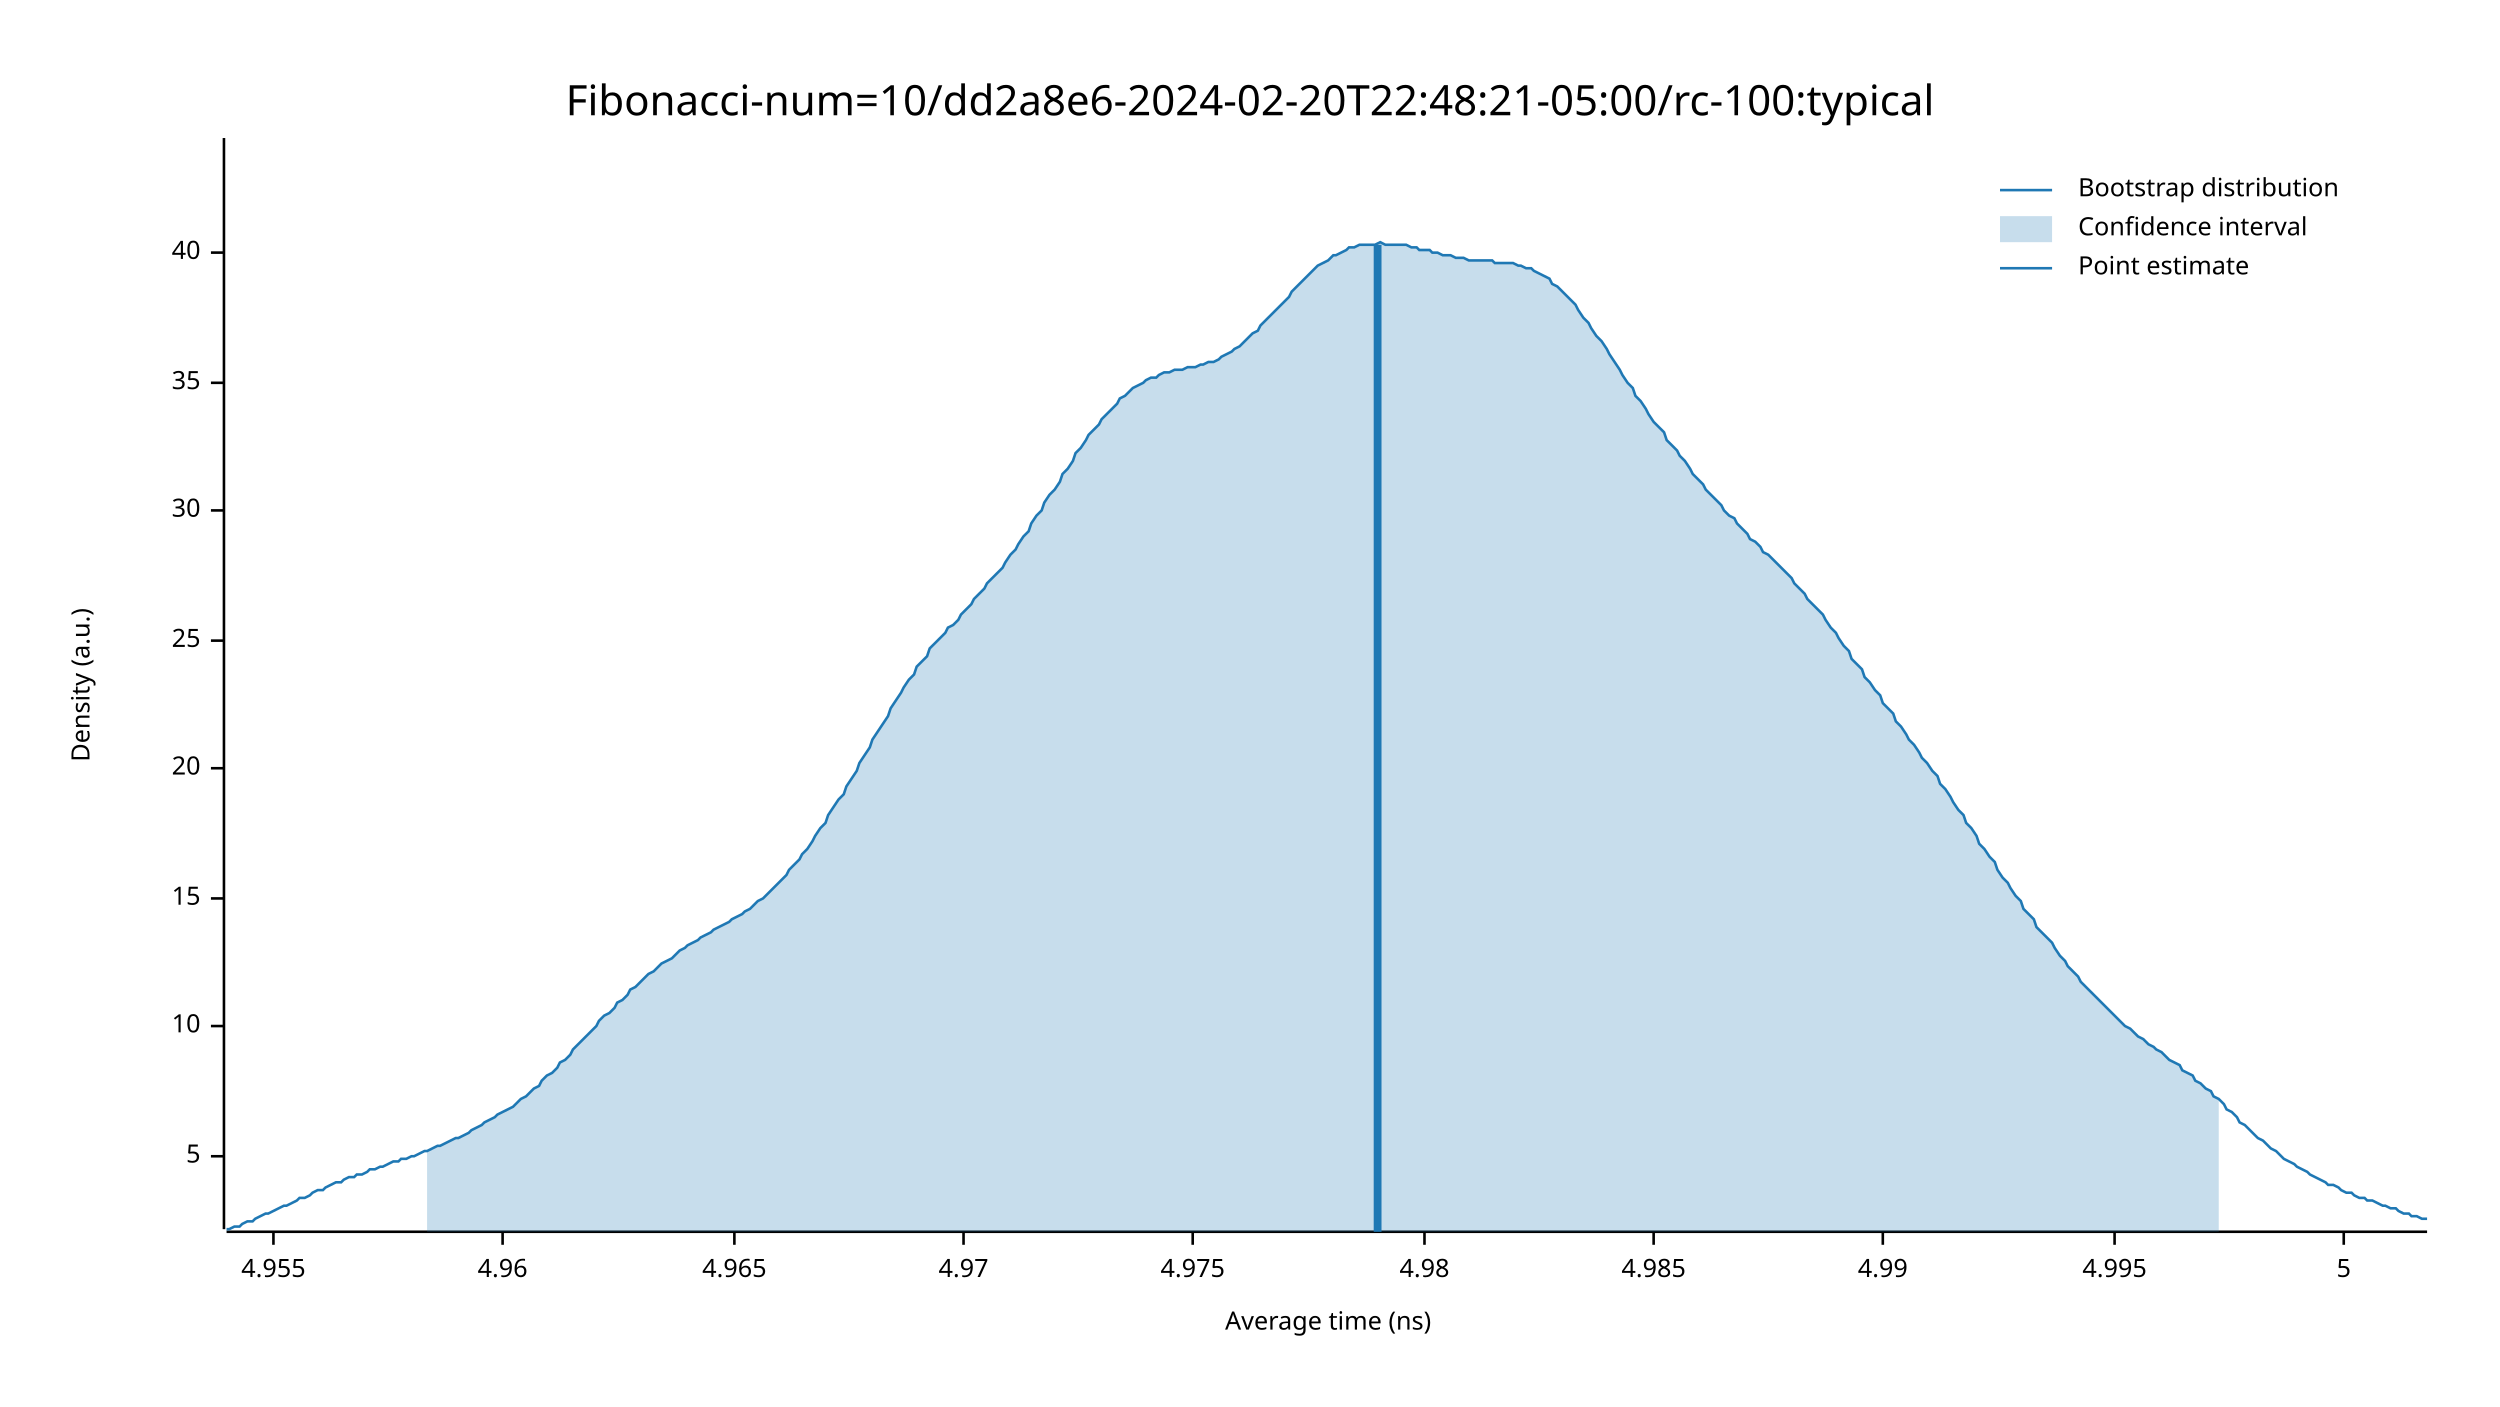
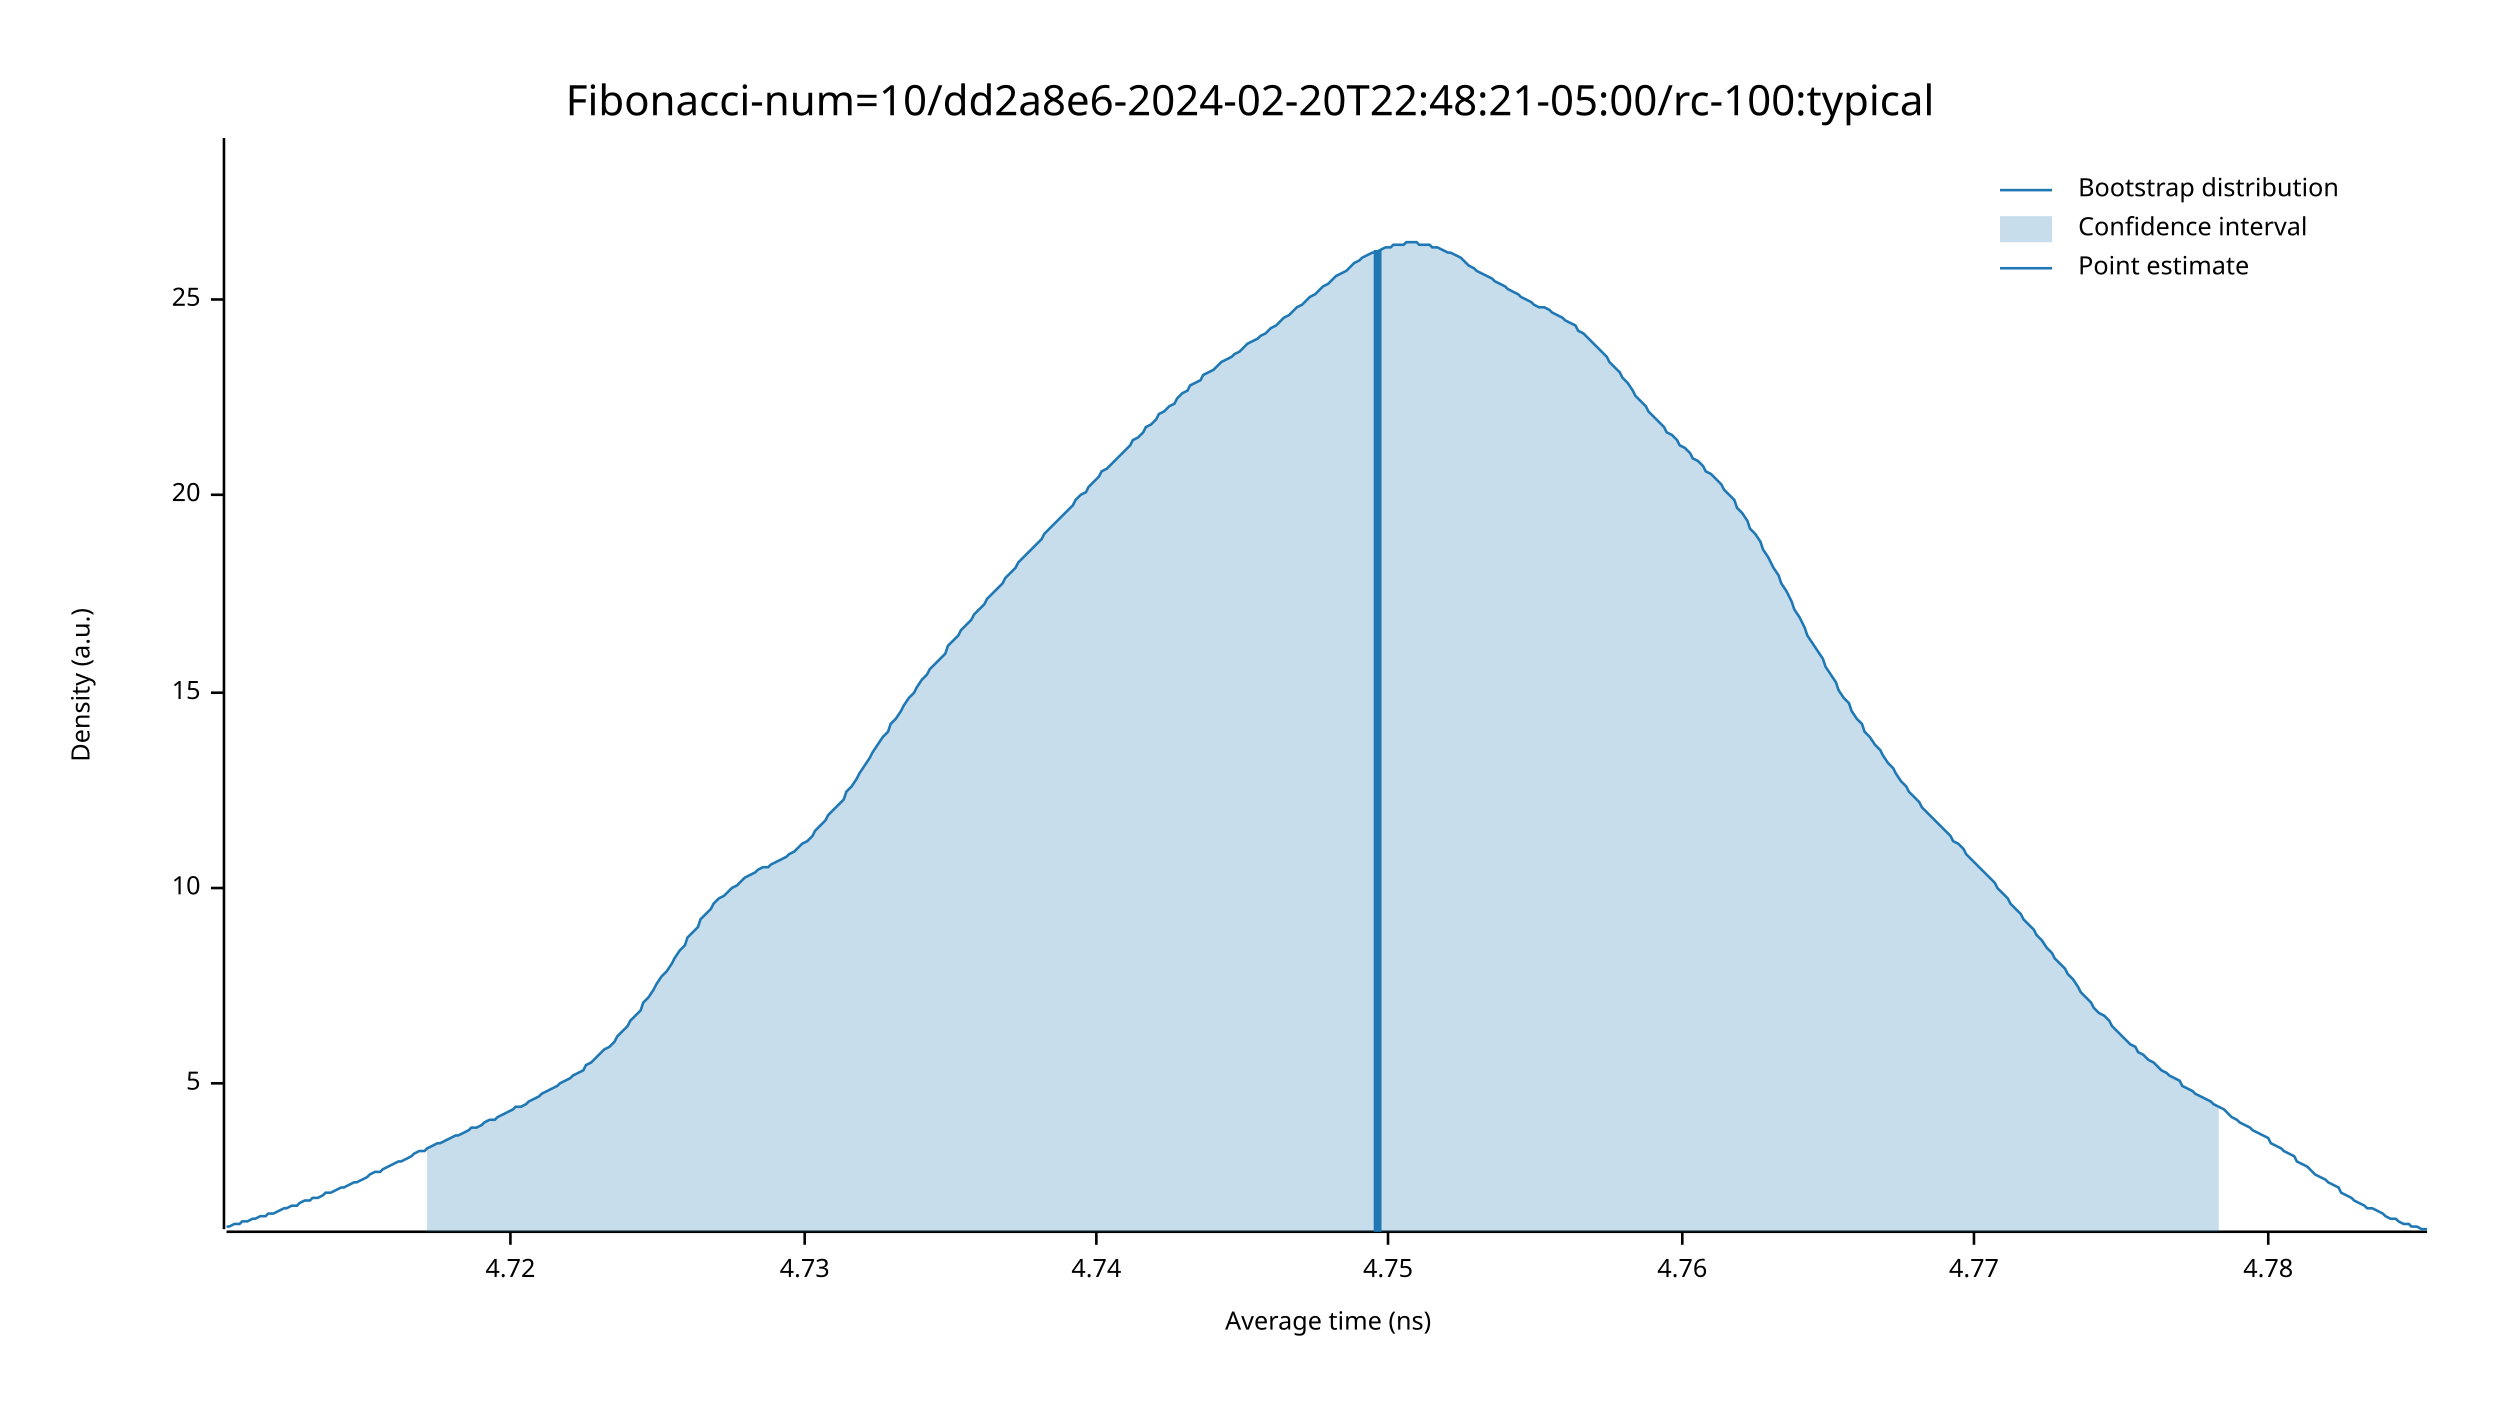
<svg xmlns="http://www.w3.org/2000/svg" width="960" height="540" viewBox="0 0 960 540">
  <text x="480" y="32" dy="0.76em" text-anchor="middle" font-family="sans-serif" font-size="16.129" opacity="1" fill="#000000">
Fibonacci-num=10/dd2a8e6-2024-02-20T22:48:21-05:00/rc-100:typical
</text>
  <text x="27" y="263" dy="0.76em" text-anchor="middle" font-family="sans-serif" font-size="9.677" opacity="1" fill="#000000" transform="rotate(270, 27, 263)">
Density (a.u.)
</text>
  <text x="510" y="513" dy="-0.5ex" text-anchor="middle" font-family="sans-serif" font-size="9.677" opacity="1" fill="#000000">
Average time (ns)
</text>
  <polyline fill="none" opacity="1" stroke="#000000" stroke-width="1" points="86,53 86,472 " />
-   <text x="77" y="444" dy="0.5ex" text-anchor="end" font-family="sans-serif" font-size="9.677" opacity="1" fill="#000000">
+   <text x="77" y="416" dy="0.5ex" text-anchor="end" font-family="sans-serif" font-size="9.677" opacity="1" fill="#000000">
5
</text>
-   <polyline fill="none" opacity="1" stroke="#000000" stroke-width="1" points="81,444 86,444 " />
-   <text x="77" y="394" dy="0.5ex" text-anchor="end" font-family="sans-serif" font-size="9.677" opacity="1" fill="#000000">
+   <polyline fill="none" opacity="1" stroke="#000000" stroke-width="1" points="81,416 86,416 " />
+   <text x="77" y="341" dy="0.5ex" text-anchor="end" font-family="sans-serif" font-size="9.677" opacity="1" fill="#000000">
10
</text>
-   <polyline fill="none" opacity="1" stroke="#000000" stroke-width="1" points="81,394 86,394 " />
-   <text x="77" y="345" dy="0.5ex" text-anchor="end" font-family="sans-serif" font-size="9.677" opacity="1" fill="#000000">
+   <polyline fill="none" opacity="1" stroke="#000000" stroke-width="1" points="81,341 86,341 " />
+   <text x="77" y="266" dy="0.5ex" text-anchor="end" font-family="sans-serif" font-size="9.677" opacity="1" fill="#000000">
15
</text>
-   <polyline fill="none" opacity="1" stroke="#000000" stroke-width="1" points="81,345 86,345 " />
-   <text x="77" y="295" dy="0.5ex" text-anchor="end" font-family="sans-serif" font-size="9.677" opacity="1" fill="#000000">
+   <polyline fill="none" opacity="1" stroke="#000000" stroke-width="1" points="81,266 86,266 " />
+   <text x="77" y="190" dy="0.5ex" text-anchor="end" font-family="sans-serif" font-size="9.677" opacity="1" fill="#000000">
20
</text>
-   <polyline fill="none" opacity="1" stroke="#000000" stroke-width="1" points="81,295 86,295 " />
-   <text x="77" y="246" dy="0.5ex" text-anchor="end" font-family="sans-serif" font-size="9.677" opacity="1" fill="#000000">
+   <polyline fill="none" opacity="1" stroke="#000000" stroke-width="1" points="81,190 86,190 " />
+   <text x="77" y="115" dy="0.5ex" text-anchor="end" font-family="sans-serif" font-size="9.677" opacity="1" fill="#000000">
25
</text>
-   <polyline fill="none" opacity="1" stroke="#000000" stroke-width="1" points="81,246 86,246 " />
-   <text x="77" y="196" dy="0.5ex" text-anchor="end" font-family="sans-serif" font-size="9.677" opacity="1" fill="#000000">
- 30
+   <polyline fill="none" opacity="1" stroke="#000000" stroke-width="1" points="81,115 86,115 " />
+   <polyline fill="none" opacity="1" stroke="#000000" stroke-width="1" points="87,473 932,473 " />
+   <text x="196" y="483" dy="0.76em" text-anchor="middle" font-family="sans-serif" font-size="9.677" opacity="1" fill="#000000">
+ 4.72
</text>
-   <polyline fill="none" opacity="1" stroke="#000000" stroke-width="1" points="81,196 86,196 " />
-   <text x="77" y="147" dy="0.5ex" text-anchor="end" font-family="sans-serif" font-size="9.677" opacity="1" fill="#000000">
- 35
+   <polyline fill="none" opacity="1" stroke="#000000" stroke-width="1" points="196,473 196,478 " />
+   <text x="309" y="483" dy="0.76em" text-anchor="middle" font-family="sans-serif" font-size="9.677" opacity="1" fill="#000000">
+ 4.73
</text>
-   <polyline fill="none" opacity="1" stroke="#000000" stroke-width="1" points="81,147 86,147 " />
-   <text x="77" y="97" dy="0.5ex" text-anchor="end" font-family="sans-serif" font-size="9.677" opacity="1" fill="#000000">
- 40
+   <polyline fill="none" opacity="1" stroke="#000000" stroke-width="1" points="309,473 309,478 " />
+   <text x="421" y="483" dy="0.76em" text-anchor="middle" font-family="sans-serif" font-size="9.677" opacity="1" fill="#000000">
+ 4.74
</text>
-   <polyline fill="none" opacity="1" stroke="#000000" stroke-width="1" points="81,97 86,97 " />
-   <polyline fill="none" opacity="1" stroke="#000000" stroke-width="1" points="87,473 932,473 " />
-   <text x="105" y="483" dy="0.76em" text-anchor="middle" font-family="sans-serif" font-size="9.677" opacity="1" fill="#000000">
- 4.955
+   <polyline fill="none" opacity="1" stroke="#000000" stroke-width="1" points="421,473 421,478 " />
+   <text x="533" y="483" dy="0.76em" text-anchor="middle" font-family="sans-serif" font-size="9.677" opacity="1" fill="#000000">
+ 4.75
</text>
-   <polyline fill="none" opacity="1" stroke="#000000" stroke-width="1" points="105,473 105,478 " />
-   <text x="193" y="483" dy="0.76em" text-anchor="middle" font-family="sans-serif" font-size="9.677" opacity="1" fill="#000000">
- 4.96
+   <polyline fill="none" opacity="1" stroke="#000000" stroke-width="1" points="533,473 533,478 " />
+   <text x="646" y="483" dy="0.76em" text-anchor="middle" font-family="sans-serif" font-size="9.677" opacity="1" fill="#000000">
+ 4.76
</text>
-   <polyline fill="none" opacity="1" stroke="#000000" stroke-width="1" points="193,473 193,478 " />
-   <text x="282" y="483" dy="0.76em" text-anchor="middle" font-family="sans-serif" font-size="9.677" opacity="1" fill="#000000">
- 4.965
+   <polyline fill="none" opacity="1" stroke="#000000" stroke-width="1" points="646,473 646,478 " />
+   <text x="758" y="483" dy="0.76em" text-anchor="middle" font-family="sans-serif" font-size="9.677" opacity="1" fill="#000000">
+ 4.77
</text>
-   <polyline fill="none" opacity="1" stroke="#000000" stroke-width="1" points="282,473 282,478 " />
-   <text x="370" y="483" dy="0.76em" text-anchor="middle" font-family="sans-serif" font-size="9.677" opacity="1" fill="#000000">
- 4.97
+   <polyline fill="none" opacity="1" stroke="#000000" stroke-width="1" points="758,473 758,478 " />
+   <text x="871" y="483" dy="0.76em" text-anchor="middle" font-family="sans-serif" font-size="9.677" opacity="1" fill="#000000">
+ 4.78
</text>
-   <polyline fill="none" opacity="1" stroke="#000000" stroke-width="1" points="370,473 370,478 " />
-   <text x="458" y="483" dy="0.76em" text-anchor="middle" font-family="sans-serif" font-size="9.677" opacity="1" fill="#000000">
- 4.975
- </text>
-   <polyline fill="none" opacity="1" stroke="#000000" stroke-width="1" points="458,473 458,478 " />
-   <text x="547" y="483" dy="0.76em" text-anchor="middle" font-family="sans-serif" font-size="9.677" opacity="1" fill="#000000">
- 4.98
- </text>
-   <polyline fill="none" opacity="1" stroke="#000000" stroke-width="1" points="547,473 547,478 " />
-   <text x="635" y="483" dy="0.76em" text-anchor="middle" font-family="sans-serif" font-size="9.677" opacity="1" fill="#000000">
- 4.985
- </text>
-   <polyline fill="none" opacity="1" stroke="#000000" stroke-width="1" points="635,473 635,478 " />
-   <text x="723" y="483" dy="0.76em" text-anchor="middle" font-family="sans-serif" font-size="9.677" opacity="1" fill="#000000">
- 4.99
- </text>
-   <polyline fill="none" opacity="1" stroke="#000000" stroke-width="1" points="723,473 723,478 " />
-   <text x="812" y="483" dy="0.76em" text-anchor="middle" font-family="sans-serif" font-size="9.677" opacity="1" fill="#000000">
- 4.995
- </text>
-   <polyline fill="none" opacity="1" stroke="#000000" stroke-width="1" points="812,473 812,478 " />
-   <text x="900" y="483" dy="0.76em" text-anchor="middle" font-family="sans-serif" font-size="9.677" opacity="1" fill="#000000">
- 5
- </text>
-   <polyline fill="none" opacity="1" stroke="#000000" stroke-width="1" points="900,473 900,478 " />
-   <polyline fill="none" opacity="1" stroke="#1F78B4" stroke-width="1" points="87,472 88,472 90,471 92,471 93,470 95,469 97,469 98,468 100,467 102,466 103,466 105,465 107,464 109,463 110,463 112,462 114,461 115,460 117,460 119,459 120,458 122,457 124,457 125,456 127,455 129,454 131,454 132,453 134,452 136,452 137,451 139,451 141,450 142,449 144,449 146,448 147,448 149,447 151,446 153,446 154,445 156,445 158,444 159,444 161,443 163,442 164,442 166,441 168,440 169,440 171,439 173,438 175,437 176,437 178,436 180,435 181,434 183,433 185,432 186,431 188,430 190,429 191,428 193,427 195,426 197,425 198,424 200,422 202,421 203,420 205,418 207,417 208,415 210,413 212,412 214,410 215,408 217,407 219,405 220,403 222,401 224,399 225,398 227,396 229,394 230,392 232,390 234,389 236,387 237,385 239,384 241,382 242,380 244,379 246,377 247,376 249,374 251,373 252,372 254,370 256,369 258,368 259,367 261,365 263,364 264,363 266,362 268,361 269,360 271,359 273,358 274,357 276,356 278,355 280,354 281,353 283,352 285,351 286,350 288,349 290,347 291,346 293,345 295,343 296,342 298,340 300,338 302,336 303,334 305,332 307,330 308,328 310,326 312,323 313,321 315,318 317,316 318,313 320,310 322,307 324,305 325,302 327,299 329,296 330,293 332,290 334,287 335,284 337,281 339,278 341,275 342,272 344,269 346,266 347,264 349,261 351,259 352,256 354,254 356,252 357,249 359,247 361,245 363,243 364,241 366,240 368,238 369,236 371,234 373,232 374,230 376,228 378,226 379,224 381,222 383,220 385,218 386,216 388,213 390,211 391,209 393,206 395,204 396,201 398,198 400,196 401,193 403,190 405,188 407,185 408,182 410,180 412,177 413,174 415,172 417,169 418,167 420,165 422,163 423,161 425,159 427,157 429,155 430,153 432,152 434,150 435,149 437,148 439,147 440,146 442,145 444,145 445,144 447,143 449,143 451,142 452,142 454,142 456,141 457,141 459,141 461,140 462,140 464,139 466,139 468,138 469,137 471,136 473,135 474,134 476,133 478,131 479,130 481,128 483,127 484,125 486,123 488,121 490,119 491,118 493,116 495,114 496,112 498,110 500,108 501,107 503,105 505,103 506,102 508,101 510,100 512,98 513,98 515,97 517,96 518,95 520,95 522,94 523,94 525,94 527,94 528,94 530,93 532,94 534,94 535,94 537,94 539,94 540,94 542,95 544,95 545,96 547,96 549,96 550,97 552,97 554,98 556,98 557,98 559,99 561,99 562,99 564,100 566,100 567,100 569,100 571,100 573,100 574,101 576,101 578,101 579,101 581,101 583,102 584,102 586,103 588,103 589,104 591,105 593,106 595,107 596,109 598,110 600,112 601,113 603,115 605,117 606,119 608,122 610,124 611,126 613,129 615,131 617,134 618,136 620,139 622,142 623,144 625,147 627,149 628,152 630,154 632,157 633,159 635,162 637,164 639,166 640,169 642,171 644,173 645,175 647,177 649,180 650,182 652,184 654,186 655,188 657,190 659,192 661,194 662,196 664,198 666,199 667,201 669,203 671,205 672,207 674,208 676,210 677,212 679,213 681,215 683,217 684,218 686,220 688,222 689,224 691,226 693,228 694,230 696,232 698,234 700,236 701,238 703,241 705,243 706,245 708,248 710,250 711,253 713,255 715,257 716,260 718,262 720,265 722,267 723,270 725,272 727,274 728,277 730,279 732,282 733,284 735,286 737,289 738,291 740,293 742,296 744,298 745,301 747,303 749,306 750,308 752,311 754,313 755,316 757,318 759,321 760,324 762,326 764,329 766,331 767,334 769,337 771,339 772,341 774,344 776,346 777,349 779,351 781,353 782,356 784,358 786,360 788,362 789,364 791,367 793,369 794,371 796,373 798,375 799,377 801,379 803,381 804,382 806,384 808,386 810,388 811,389 813,391 815,393 816,394 818,395 820,397 821,398 823,399 825,401 827,402 828,403 830,404 832,406 833,407 835,408 837,409 838,411 840,412 842,413 843,415 845,416 847,418 849,419 850,421 852,422 854,424 855,426 857,427 859,429 860,431 862,432 864,434 865,435 867,437 869,438 871,440 872,441 874,442 876,444 877,445 879,446 881,447 882,448 884,449 886,450 887,451 889,452 891,453 893,454 894,455 896,455 898,456 899,457 901,458 903,458 904,459 906,460 908,460 909,461 911,461 913,462 915,463 916,463 918,464 920,464 921,465 923,466 925,466 926,467 928,467 930,468 932,468 " />
-   <polygon opacity="0.25" fill="#1F78B4" points="164,442 166,441 168,440 169,440 171,439 173,438 175,437 176,437 178,436 180,435 181,434 183,433 185,432 186,431 188,430 190,429 191,428 193,427 195,426 197,425 198,424 200,422 202,421 203,420 205,418 207,417 208,415 210,413 212,412 214,410 215,408 217,407 219,405 220,403 222,401 224,399 225,398 227,396 229,394 230,392 232,390 234,389 236,387 237,385 239,384 241,382 242,380 244,379 246,377 247,376 249,374 251,373 252,372 254,370 256,369 258,368 259,367 261,365 263,364 264,363 266,362 268,361 269,360 271,359 273,358 274,357 276,356 278,355 280,354 281,353 283,352 285,351 286,350 288,349 290,347 291,346 293,345 295,343 296,342 298,340 300,338 302,336 303,334 305,332 307,330 308,328 310,326 312,323 313,321 315,318 317,316 318,313 320,310 322,307 324,305 325,302 327,299 329,296 330,293 332,290 334,287 335,284 337,281 339,278 341,275 342,272 344,269 346,266 347,264 349,261 351,259 352,256 354,254 356,252 357,249 359,247 361,245 363,243 364,241 366,240 368,238 369,236 371,234 373,232 374,230 376,228 378,226 379,224 381,222 383,220 385,218 386,216 388,213 390,211 391,209 393,206 395,204 396,201 398,198 400,196 401,193 403,190 405,188 407,185 408,182 410,180 412,177 413,174 415,172 417,169 418,167 420,165 422,163 423,161 425,159 427,157 429,155 430,153 432,152 434,150 435,149 437,148 439,147 440,146 442,145 444,145 445,144 447,143 449,143 451,142 452,142 454,142 456,141 457,141 459,141 461,140 462,140 464,139 466,139 468,138 469,137 471,136 473,135 474,134 476,133 478,131 479,130 481,128 483,127 484,125 486,123 488,121 490,119 491,118 493,116 495,114 496,112 498,110 500,108 501,107 503,105 505,103 506,102 508,101 510,100 512,98 513,98 515,97 517,96 518,95 520,95 522,94 523,94 525,94 527,94 528,94 530,93 532,94 534,94 535,94 537,94 539,94 540,94 542,95 544,95 545,96 547,96 549,96 550,97 552,97 554,98 556,98 557,98 559,99 561,99 562,99 564,100 566,100 567,100 569,100 571,100 573,100 574,101 576,101 578,101 579,101 581,101 583,102 584,102 586,103 588,103 589,104 591,105 593,106 595,107 596,109 598,110 600,112 601,113 603,115 605,117 606,119 608,122 610,124 611,126 613,129 615,131 617,134 618,136 620,139 622,142 623,144 625,147 627,149 628,152 630,154 632,157 633,159 635,162 637,164 639,166 640,169 642,171 644,173 645,175 647,177 649,180 650,182 652,184 654,186 655,188 657,190 659,192 661,194 662,196 664,198 666,199 667,201 669,203 671,205 672,207 674,208 676,210 677,212 679,213 681,215 683,217 684,218 686,220 688,222 689,224 691,226 693,228 694,230 696,232 698,234 700,236 701,238 703,241 705,243 706,245 708,248 710,250 711,253 713,255 715,257 716,260 718,262 720,265 722,267 723,270 725,272 727,274 728,277 730,279 732,282 733,284 735,286 737,289 738,291 740,293 742,296 744,298 745,301 747,303 749,306 750,308 752,311 754,313 755,316 757,318 759,321 760,324 762,326 764,329 766,331 767,334 769,337 771,339 772,341 774,344 776,346 777,349 779,351 781,353 782,356 784,358 786,360 788,362 789,364 791,367 793,369 794,371 796,373 798,375 799,377 801,379 803,381 804,382 806,384 808,386 810,388 811,389 813,391 815,393 816,394 818,395 820,397 821,398 823,399 825,401 827,402 828,403 830,404 832,406 833,407 835,408 837,409 838,411 840,412 842,413 843,415 845,416 847,418 849,419 850,421 852,422 852,473 164,473 " />
-   <polyline fill="none" opacity="1" stroke="#1F78B4" stroke-width="3" points="529,473 529,94 " />
+   <polyline fill="none" opacity="1" stroke="#000000" stroke-width="1" points="871,473 871,478 " />
+   <polyline fill="none" opacity="1" stroke="#1F78B4" stroke-width="1" points="87,471 88,471 90,470 92,470 93,469 95,469 97,468 98,468 100,467 102,467 103,466 105,466 107,465 109,464 110,464 112,463 114,463 115,462 117,461 119,461 120,460 122,460 124,459 125,458 127,458 129,457 131,456 132,456 134,455 136,454 137,454 139,453 141,452 142,451 144,450 146,450 147,449 149,448 151,447 153,446 154,446 156,445 158,444 159,443 161,442 163,442 164,441 166,440 168,439 169,439 171,438 173,437 175,436 176,436 178,435 180,434 181,433 183,433 185,432 186,431 188,430 190,430 191,429 193,428 195,427 197,426 198,425 200,425 202,424 203,423 205,422 207,421 208,420 210,419 212,418 214,417 215,416 217,415 219,414 220,413 222,412 224,411 225,409 227,408 229,406 230,405 232,403 234,402 236,400 237,398 239,396 241,394 242,392 244,390 246,388 247,385 249,383 251,380 252,378 254,375 256,373 258,370 259,368 261,365 263,363 264,360 266,358 268,356 269,353 271,351 273,349 274,347 276,345 278,344 280,342 281,341 283,340 285,338 286,337 288,336 290,335 291,334 293,333 295,333 296,332 298,331 300,330 302,329 303,328 305,327 307,325 308,324 310,323 312,321 313,319 315,317 317,315 318,313 320,311 322,309 324,307 325,304 327,302 329,299 330,297 332,294 334,291 335,289 337,286 339,283 341,281 342,278 344,276 346,273 347,271 349,268 351,266 352,264 354,261 356,259 357,257 359,255 361,253 363,251 364,248 366,246 368,244 369,242 371,240 373,238 374,236 376,234 378,232 379,230 381,228 383,226 385,224 386,222 388,220 390,218 391,216 393,214 395,212 396,211 398,209 400,207 401,205 403,203 405,201 407,199 408,198 410,196 412,194 413,192 415,190 417,189 418,187 420,185 422,183 423,181 425,180 427,178 429,176 430,175 432,173 434,171 435,169 437,168 439,166 440,164 442,163 444,161 445,159 447,158 449,156 451,155 452,153 454,151 456,150 457,148 459,147 461,146 462,144 464,143 466,142 468,140 469,139 471,138 473,137 474,136 476,135 478,133 479,132 481,131 483,130 484,129 486,128 488,126 490,125 491,124 493,122 495,121 496,120 498,118 500,117 501,116 503,114 505,113 506,112 508,110 510,109 512,107 513,106 515,105 517,104 518,103 520,101 522,100 523,99 525,98 527,97 528,97 530,96 532,95 534,95 535,94 537,94 539,94 540,93 542,93 544,93 545,94 547,94 549,94 550,95 552,95 554,96 556,97 557,97 559,98 561,99 562,100 564,102 566,103 567,104 569,105 571,106 573,107 574,108 576,109 578,110 579,111 581,112 583,113 584,114 586,115 588,116 589,117 591,118 593,118 595,119 596,120 598,121 600,122 601,123 603,124 605,125 606,127 608,128 610,130 611,131 613,133 615,135 617,137 618,139 620,141 622,143 623,145 625,147 627,150 628,152 630,154 632,156 633,158 635,160 637,162 639,164 640,166 642,167 644,169 645,171 647,172 649,174 650,176 652,177 654,179 655,181 657,182 659,184 661,186 662,188 664,190 666,192 667,195 669,197 671,200 672,203 674,205 676,208 677,211 679,214 681,218 683,221 684,224 686,227 688,231 689,234 691,237 693,241 694,244 696,247 698,250 700,253 701,256 703,259 705,262 706,265 708,268 710,270 711,273 713,276 715,278 716,281 718,283 720,286 722,288 723,290 725,293 727,295 728,297 730,300 732,302 733,304 735,306 737,308 738,310 740,312 742,314 744,316 745,317 747,319 749,321 750,323 752,324 754,326 755,328 757,330 759,332 760,333 762,335 764,337 766,339 767,341 769,343 771,345 772,347 774,349 776,351 777,353 779,355 781,357 782,359 784,361 786,364 788,366 789,368 791,370 793,372 794,374 796,376 798,379 799,381 801,383 803,385 804,387 806,389 808,390 810,392 811,394 813,396 815,398 816,399 818,401 820,402 821,404 823,405 825,407 827,408 828,409 830,411 832,412 833,413 835,414 837,415 838,417 840,418 842,419 843,420 845,421 847,422 849,423 850,424 852,425 854,426 855,427 857,429 859,430 860,431 862,432 864,433 865,434 867,435 869,436 871,437 872,439 874,440 876,441 877,442 879,443 881,444 882,446 884,447 886,448 887,449 889,451 891,452 893,453 894,454 896,455 898,456 899,458 901,459 903,460 904,461 906,462 908,463 909,464 911,464 913,465 915,466 916,467 918,468 920,468 921,469 923,470 925,470 926,471 928,471 930,472 932,472 " />
+   <polygon opacity="0.25" fill="#1F78B4" points="164,441 166,440 168,439 169,439 171,438 173,437 175,436 176,436 178,435 180,434 181,433 183,433 185,432 186,431 188,430 190,430 191,429 193,428 195,427 197,426 198,425 200,425 202,424 203,423 205,422 207,421 208,420 210,419 212,418 214,417 215,416 217,415 219,414 220,413 222,412 224,411 225,409 227,408 229,406 230,405 232,403 234,402 236,400 237,398 239,396 241,394 242,392 244,390 246,388 247,385 249,383 251,380 252,378 254,375 256,373 258,370 259,368 261,365 263,363 264,360 266,358 268,356 269,353 271,351 273,349 274,347 276,345 278,344 280,342 281,341 283,340 285,338 286,337 288,336 290,335 291,334 293,333 295,333 296,332 298,331 300,330 302,329 303,328 305,327 307,325 308,324 310,323 312,321 313,319 315,317 317,315 318,313 320,311 322,309 324,307 325,304 327,302 329,299 330,297 332,294 334,291 335,289 337,286 339,283 341,281 342,278 344,276 346,273 347,271 349,268 351,266 352,264 354,261 356,259 357,257 359,255 361,253 363,251 364,248 366,246 368,244 369,242 371,240 373,238 374,236 376,234 378,232 379,230 381,228 383,226 385,224 386,222 388,220 390,218 391,216 393,214 395,212 396,211 398,209 400,207 401,205 403,203 405,201 407,199 408,198 410,196 412,194 413,192 415,190 417,189 418,187 420,185 422,183 423,181 425,180 427,178 429,176 430,175 432,173 434,171 435,169 437,168 439,166 440,164 442,163 444,161 445,159 447,158 449,156 451,155 452,153 454,151 456,150 457,148 459,147 461,146 462,144 464,143 466,142 468,140 469,139 471,138 473,137 474,136 476,135 478,133 479,132 481,131 483,130 484,129 486,128 488,126 490,125 491,124 493,122 495,121 496,120 498,118 500,117 501,116 503,114 505,113 506,112 508,110 510,109 512,107 513,106 515,105 517,104 518,103 520,101 522,100 523,99 525,98 527,97 528,97 530,96 532,95 534,95 535,94 537,94 539,94 540,93 542,93 544,93 545,94 547,94 549,94 550,95 552,95 554,96 556,97 557,97 559,98 561,99 562,100 564,102 566,103 567,104 569,105 571,106 573,107 574,108 576,109 578,110 579,111 581,112 583,113 584,114 586,115 588,116 589,117 591,118 593,118 595,119 596,120 598,121 600,122 601,123 603,124 605,125 606,127 608,128 610,130 611,131 613,133 615,135 617,137 618,139 620,141 622,143 623,145 625,147 627,150 628,152 630,154 632,156 633,158 635,160 637,162 639,164 640,166 642,167 644,169 645,171 647,172 649,174 650,176 652,177 654,179 655,181 657,182 659,184 661,186 662,188 664,190 666,192 667,195 669,197 671,200 672,203 674,205 676,208 677,211 679,214 681,218 683,221 684,224 686,227 688,231 689,234 691,237 693,241 694,244 696,247 698,250 700,253 701,256 703,259 705,262 706,265 708,268 710,270 711,273 713,276 715,278 716,281 718,283 720,286 722,288 723,290 725,293 727,295 728,297 730,300 732,302 733,304 735,306 737,308 738,310 740,312 742,314 744,316 745,317 747,319 749,321 750,323 752,324 754,326 755,328 757,330 759,332 760,333 762,335 764,337 766,339 767,341 769,343 771,345 772,347 774,349 776,351 777,353 779,355 781,357 782,359 784,361 786,364 788,366 789,368 791,370 793,372 794,374 796,376 798,379 799,381 801,383 803,385 804,387 806,389 808,390 810,392 811,394 813,396 815,398 816,399 818,401 820,402 821,404 823,405 825,407 827,408 828,409 830,411 832,412 833,413 835,414 837,415 838,417 840,418 842,419 843,420 845,421 847,422 849,423 850,424 852,425 852,473 164,473 " />
+   <polyline fill="none" opacity="1" stroke="#1F78B4" stroke-width="3" points="529,473 529,96 " />
  <text x="798" y="68" dy="0.76em" text-anchor="start" font-family="sans-serif" font-size="9.677" opacity="1" fill="#000000">
Bootstrap distribution
</text>
  <text x="798" y="83" dy="0.76em" text-anchor="start" font-family="sans-serif" font-size="9.677" opacity="1" fill="#000000">
Confidence interval
</text>
  <text x="798" y="98" dy="0.76em" text-anchor="start" font-family="sans-serif" font-size="9.677" opacity="1" fill="#000000">
Point estimate
</text>
  <polyline fill="none" opacity="1" stroke="#1F78B4" stroke-width="1" points="768,73 788,73 " />
  <rect x="768" y="83" width="20" height="10" opacity="0.25" fill="#1F78B4" stroke="none" />
  <polyline fill="none" opacity="1" stroke="#1F78B4" stroke-width="1" points="768,103 788,103 " />
</svg>
